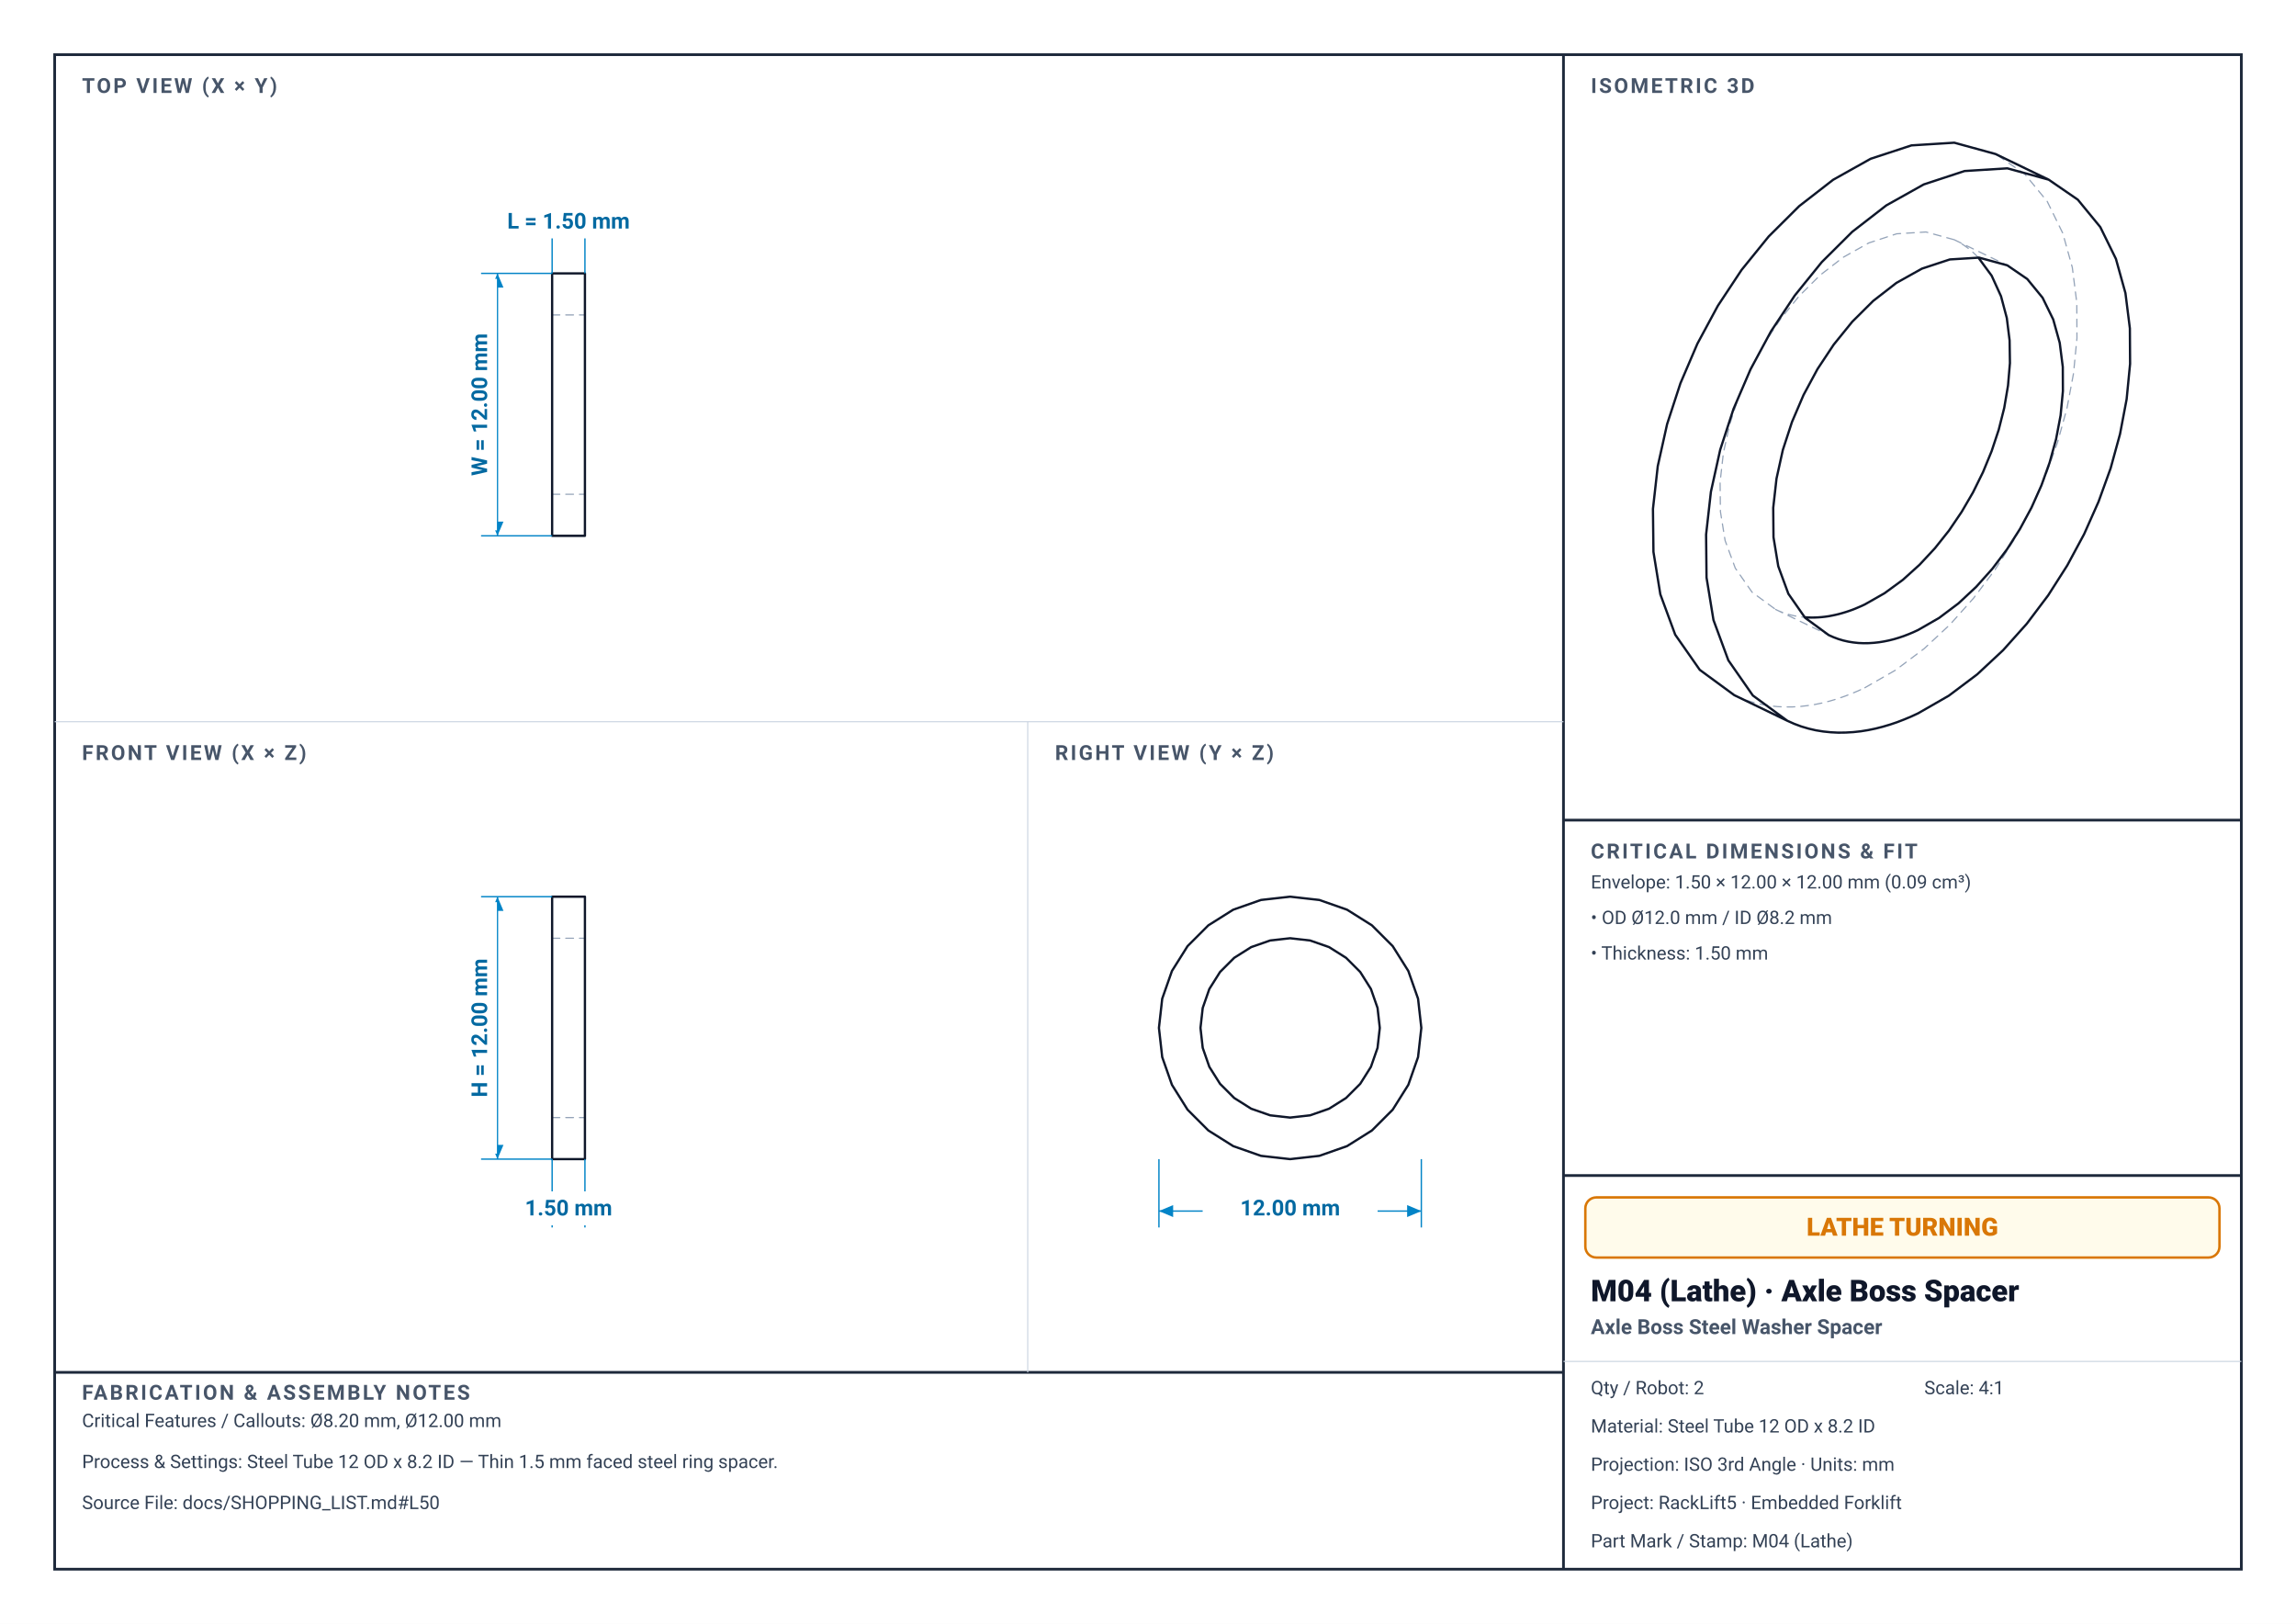
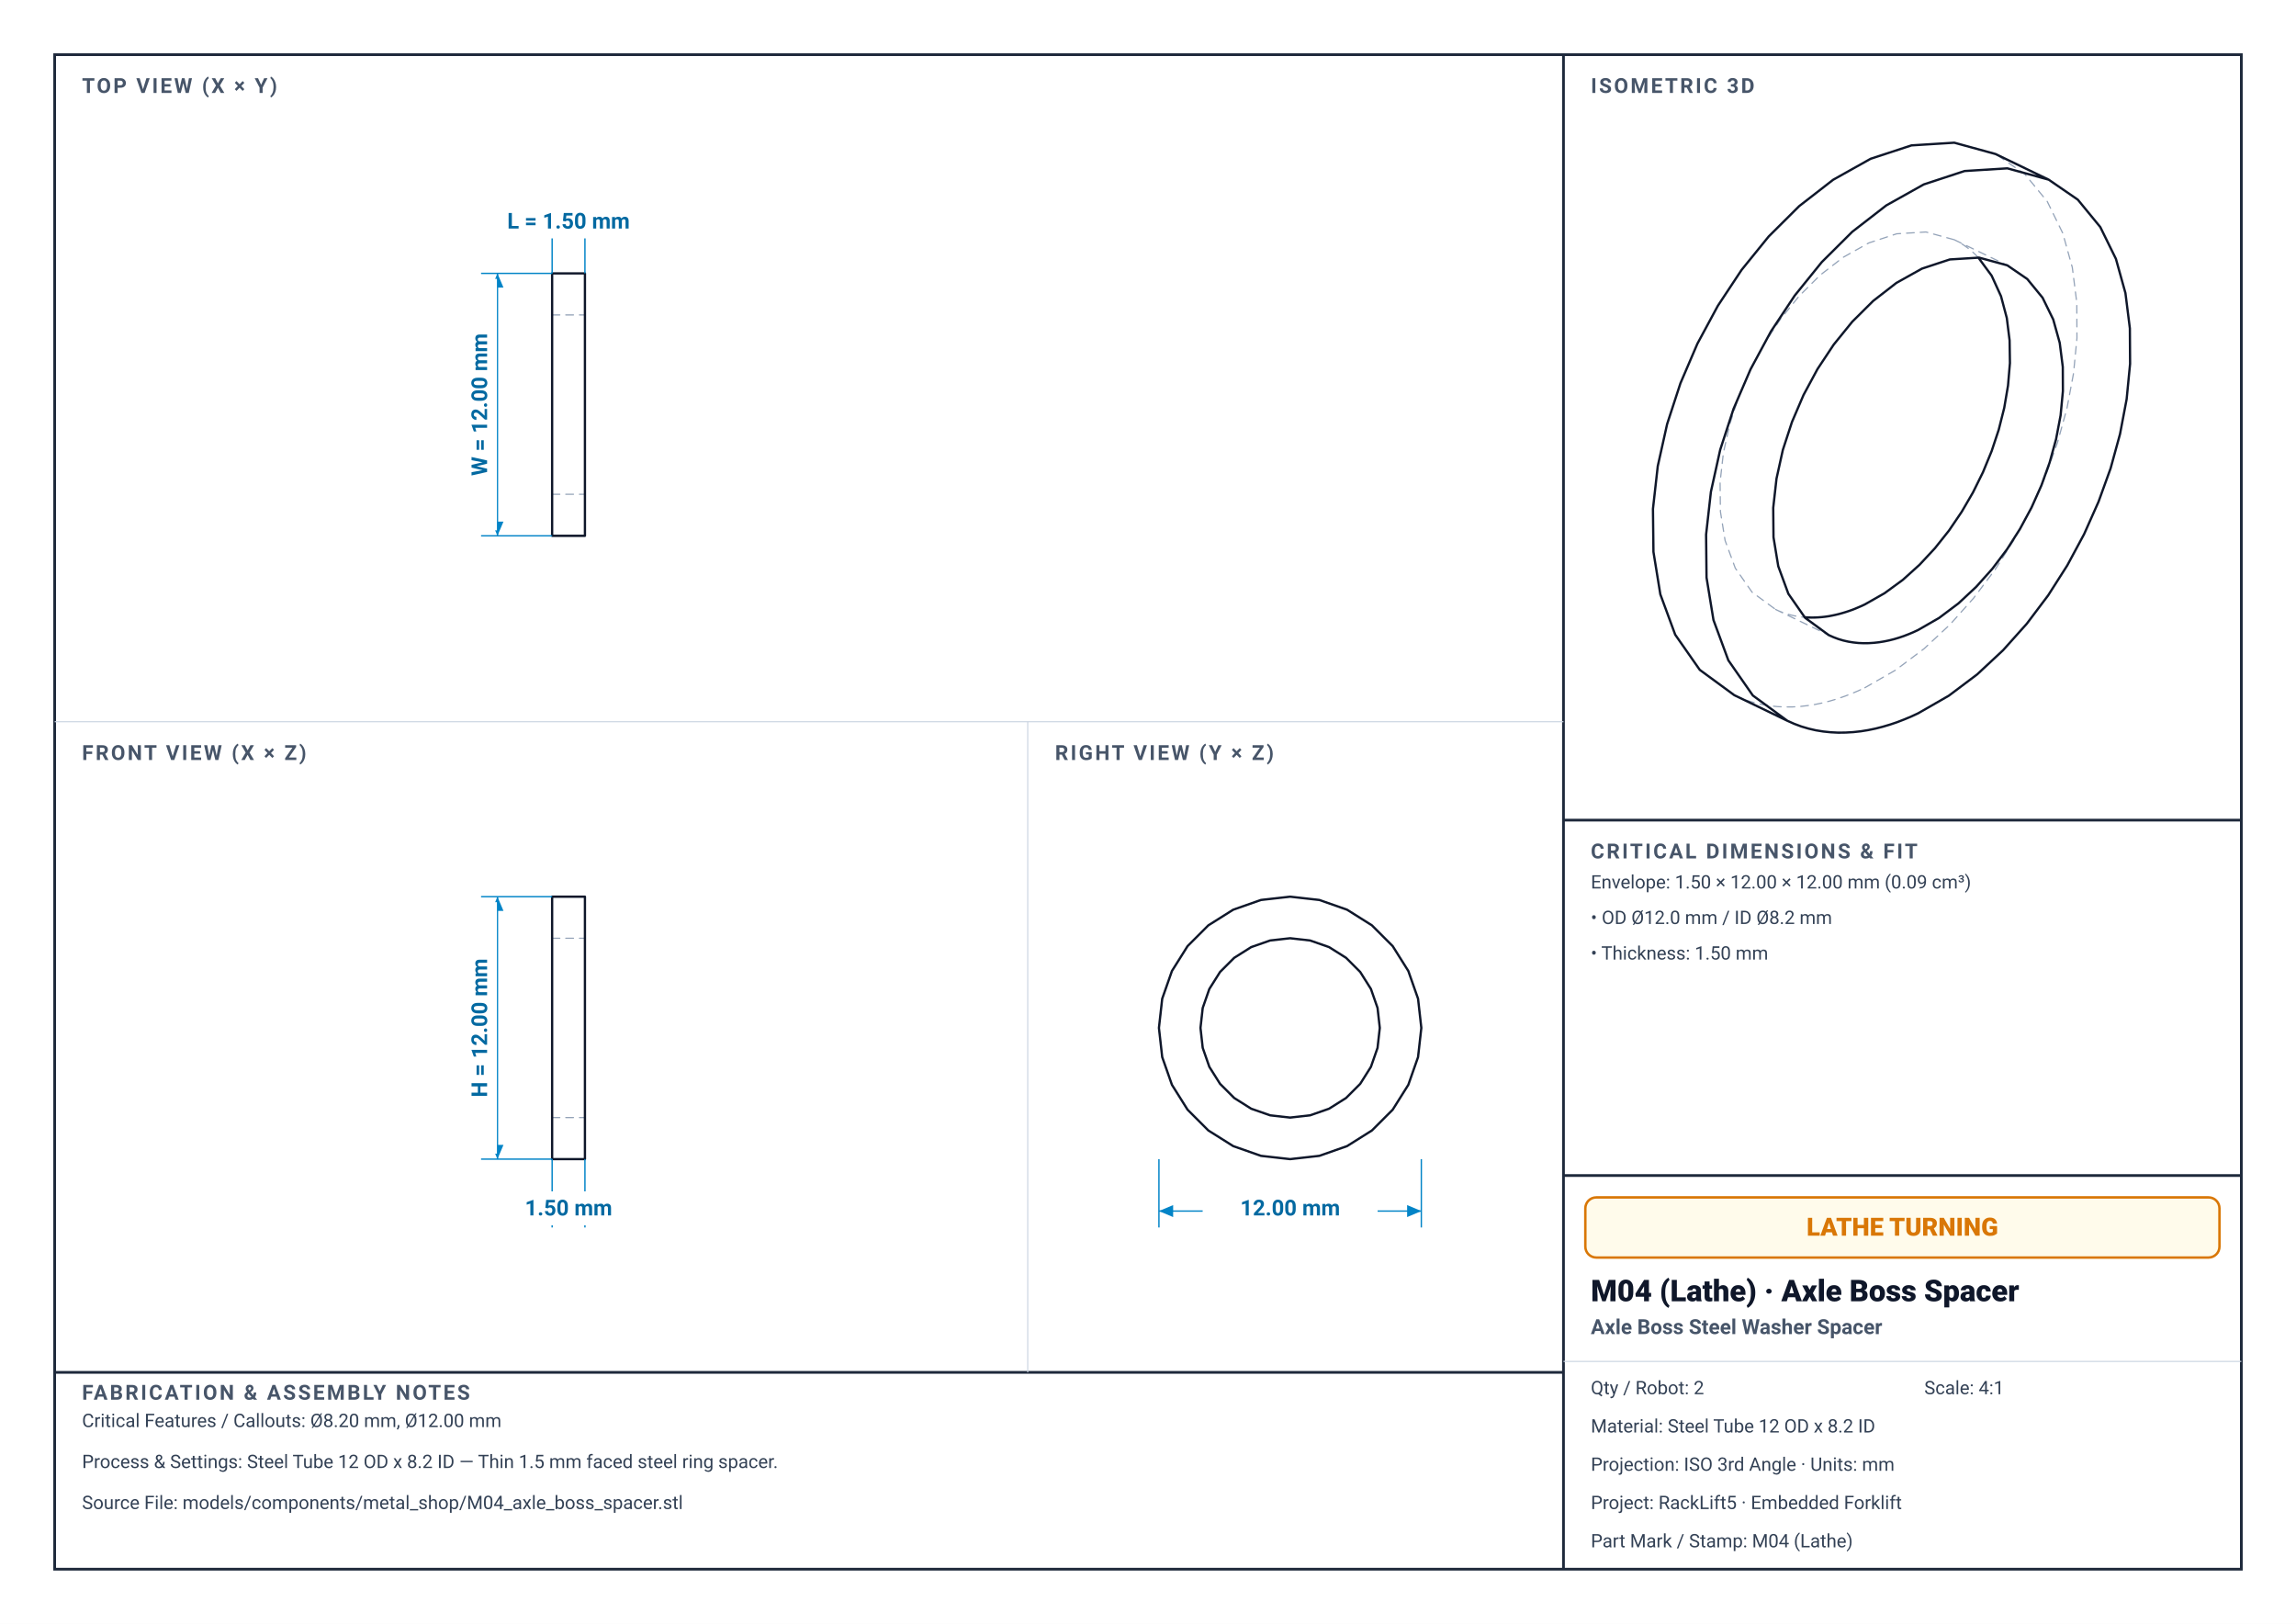
<svg xmlns="http://www.w3.org/2000/svg" width="420mm" height="297mm" viewBox="0 0 420 297">
  <style>
    text { font-family: -apple-system, BlinkMacSystemFont, "Segoe UI", Roboto, Helvetica, sans-serif; fill: #0f172a; }
    .vis { fill: none; stroke: #0f172a; stroke-width: 0.42; stroke-linecap: round; stroke-linejoin: round; }
    .hid { fill: none; stroke: #94a3b8; stroke-width: 0.22; stroke-dasharray: 1.4,1.1; stroke-linecap: round; }
    .dim line { stroke: #0284c7; stroke-width: 0.25; }
    .dim polygon { fill: #0284c7; }
    .dim text { fill: #0369a1; font-size: 4.0px; font-weight: 700; }
    .frame { fill: none; stroke: #1e293b; stroke-width: 0.5; }
    .grid { fill: none; stroke: #cbd5e1; stroke-width: 0.2; }
    .lbl { font-size: 3.8px; font-weight: 700; fill: #475569; letter-spacing: 0.4px; }
    .sm { font-size: 3.4px; fill: #334155; }
    .ttl { font-size: 5.5px; font-weight: 800; fill: #0f172a; }
    .sub { font-size: 3.8px; font-weight: 600; fill: #475569; }
  </style>
  <rect x="0" y="0" width="420" height="297" fill="#ffffff" />
  <rect x="10" y="10" width="400" height="277" class="frame" />
  <line x1="286" y1="10" x2="286" y2="287" class="frame" />
  <line x1="10" y1="251" x2="286" y2="251" class="frame" />
  <line x1="286" y1="150" x2="410" y2="150" class="frame" />
  <line x1="286" y1="215" x2="410" y2="215" class="frame" />
  <line x1="188" y1="132" x2="188" y2="251" class="grid" />
  <line x1="10" y1="132" x2="286" y2="132" class="grid" />
  <text x="15" y="17" class="lbl">TOP VIEW (X × Y)</text>
  <text x="15" y="139" class="lbl">FRONT VIEW (X × Z)</text>
  <text x="193" y="139" class="lbl">RIGHT VIEW (Y × Z)</text>
  <text x="291" y="17" class="lbl">ISOMETRIC 3D</text>
  <path class="hid" d="M107.00,74.00L107.00,72.67L107.00,71.33L107.00,70.00L107.00,68.67L107.00,67.33L107.00,66.00L107.00,64.67L107.00,63.33L107.00,62.00L107.00,60.67L107.00,59.33L107.00,58.00L107.00,56.67L107.00,55.33L107.00,54.00L107.00,52.67L107.00,51.33L107.00,50.00 M107.00,98.00L107.00,96.67L107.00,95.33L107.00,94.00L107.00,92.67L107.00,91.33L107.00,90.00L107.00,88.67L107.00,87.33L107.00,86.00L107.00,84.67L107.00,83.33L107.00,82.00L107.00,80.67L107.00,79.33L107.00,78.00L107.00,76.67L107.00,75.33L107.00,74.00 M101.00,74.00L101.00,72.67L101.00,71.33L101.00,70.00L101.00,68.67L101.00,67.33L101.00,66.00L101.00,64.67L101.00,63.33L101.00,62.00L101.00,60.67L101.00,59.33L101.00,58.00L101.00,56.67L101.00,55.33L101.00,54.00L101.00,52.67L101.00,51.33L101.00,50.00 M101.00,98.00L101.00,96.67L101.00,95.33L101.00,94.00L101.00,92.67L101.00,91.33L101.00,90.00L101.00,88.67L101.00,87.33L101.00,86.00L101.00,84.67L101.00,83.33L101.00,82.00L101.00,80.67L101.00,79.33L101.00,78.00L101.00,76.67L101.00,75.33L101.00,74.00 M107.00,74.00L107.00,73.09L107.00,72.18L107.00,71.27L107.00,70.36L107.00,69.44L107.00,68.53L107.00,67.62L107.00,66.71L107.00,65.80L107.00,64.89L107.00,63.98L107.00,63.07L107.00,62.16L107.00,61.24L107.00,60.33L107.00,59.42L107.00,58.51L107.00,57.60 M107.00,57.60L107.00,59.42L107.00,61.24L107.00,63.07L107.00,64.89L107.00,66.71L107.00,68.53L107.00,70.36L107.00,72.18L107.00,74.00L107.00,75.82L107.00,77.64L107.00,79.47L107.00,81.29L107.00,83.11L107.00,84.93L107.00,86.76L107.00,88.58L107.00,90.40 M107.00,90.40L107.00,89.49L107.00,88.58L107.00,87.67L107.00,86.76L107.00,85.84L107.00,84.93L107.00,84.02L107.00,83.11L107.00,82.20L107.00,81.29L107.00,80.38L107.00,79.47L107.00,78.56L107.00,77.64L107.00,76.73L107.00,75.82L107.00,74.91L107.00,74.00 M101.00,74.00L101.00,73.09L101.00,72.18L101.00,71.27L101.00,70.36L101.00,69.44L101.00,68.53L101.00,67.62L101.00,66.71L101.00,65.80L101.00,64.89L101.00,63.98L101.00,63.07L101.00,62.16L101.00,61.24L101.00,60.33L101.00,59.42L101.00,58.51L101.00,57.60 M101.00,57.60L101.00,59.42L101.00,61.24L101.00,63.07L101.00,64.89L101.00,66.71L101.00,68.53L101.00,70.36L101.00,72.18L101.00,74.00L101.00,75.82L101.00,77.64L101.00,79.47L101.00,81.29L101.00,83.11L101.00,84.93L101.00,86.76L101.00,88.58L101.00,90.40 M101.00,90.40L101.00,89.49L101.00,88.58L101.00,87.67L101.00,86.76L101.00,85.84L101.00,84.93L101.00,84.02L101.00,83.11L101.00,82.20L101.00,81.29L101.00,80.38L101.00,79.47L101.00,78.56L101.00,77.64L101.00,76.73L101.00,75.82L101.00,74.91L101.00,74.00 M101.00,90.40L107.00,90.40 M101.00,57.60L107.00,57.60 M107.00,212.00L107.00,209.33L107.00,206.67L107.00,204.00L107.00,201.33L107.00,198.67L107.00,196.00L107.00,193.33L107.00,190.67L107.00,188.00L107.00,185.33L107.00,182.67L107.00,180.00L107.00,177.33L107.00,174.67L107.00,172.00L107.00,169.33L107.00,166.67L107.00,164.00 M101.00,212.00L101.00,209.33L101.00,206.67L101.00,204.00L101.00,201.33L101.00,198.67L101.00,196.00L101.00,193.33L101.00,190.67L101.00,188.00L101.00,185.33L101.00,182.67L101.00,180.00L101.00,177.33L101.00,174.67L101.00,172.00L101.00,169.33L101.00,166.67L101.00,164.00 M107.00,204.40L107.00,202.58L107.00,200.76L107.00,198.93L107.00,197.11L107.00,195.29L107.00,193.47L107.00,191.64L107.00,189.82L107.00,188.00L107.00,186.18L107.00,184.36L107.00,182.53L107.00,180.71L107.00,178.89L107.00,177.07L107.00,175.24L107.00,173.42L107.00,171.60 M107.00,171.60L107.00,173.42L107.00,175.24L107.00,177.07L107.00,178.89L107.00,180.71L107.00,182.53L107.00,184.36L107.00,186.18L107.00,188.00L107.00,189.82L107.00,191.64L107.00,193.47L107.00,195.29L107.00,197.11L107.00,198.93L107.00,200.76L107.00,202.58L107.00,204.40 M101.00,204.40L101.00,202.58L101.00,200.76L101.00,198.93L101.00,197.11L101.00,195.29L101.00,193.47L101.00,191.64L101.00,189.82L101.00,188.00L101.00,186.18L101.00,184.36L101.00,182.53L101.00,180.71L101.00,178.89L101.00,177.07L101.00,175.24L101.00,173.42L101.00,171.60 M101.00,171.60L101.00,173.42L101.00,175.24L101.00,177.07L101.00,178.89L101.00,180.71L101.00,182.53L101.00,184.36L101.00,186.18L101.00,188.00L101.00,189.82L101.00,191.64L101.00,193.47L101.00,195.29L101.00,197.11L101.00,198.93L101.00,200.76L101.00,202.58L101.00,204.40 M101.00,204.40L107.00,204.40 M101.00,171.60L107.00,171.60 M236.00,212.00L241.34,211.40L246.41,209.62L250.96,206.76L254.76,202.96L257.62,198.41L259.40,193.34L260.00,188.00L259.40,182.66L257.62,177.59L254.76,173.04L250.96,169.24L246.41,166.38L241.34,164.60L236.00,164.00L230.66,164.60L225.59,166.38L221.04,169.24L217.24,173.04L214.38,177.59L212.60,182.66L212.00,188.00L212.60,193.34L214.38,198.41L217.24,202.96L221.04,206.76L225.59,209.62L230.66,211.40L236.00,212.00 M236.00,204.40L239.65,203.99L243.12,202.78L246.23,200.82L248.82,198.23L250.78,195.12L251.99,191.65L252.40,188.00L251.99,184.35L250.78,180.88L248.82,177.77L246.23,175.18L243.12,173.22L239.65,172.01L236.00,171.60L232.35,172.01L228.88,173.22L225.77,175.18L223.18,177.77L221.22,180.88L220.01,184.35L219.60,188.00L220.01,191.65L221.22,195.12L223.18,198.23L225.77,200.82L228.88,202.78L232.35,203.99L236.00,204.40 M341.14,125.78L346.77,122.55L351.96,118.65L356.72,114.22L361.04,109.38L364.95,104.19L368.44,98.71L371.52,92.99L374.17,87.06L376.37,80.95L378.10,74.69L379.30,68.31L379.93,61.85L379.90,55.35L379.08,48.91L377.34,42.66L374.49,36.84L370.38,31.83L365.04,28.17 M317.24,127.14L318.50,127.70L319.79,128.18L321.11,128.57L322.45,128.87L323.81,129.10L325.18,129.24L326.56,129.30L327.93,129.29L329.31,129.21L330.67,129.05L332.03,128.84L333.38,128.56L334.72,128.22L336.04,127.83L337.34,127.38L338.63,126.89L339.89,126.36L341.14,125.78 M361.89,47.11L361.67,46.88L361.46,46.67L361.24,46.45L361.01,46.24L360.79,46.04L360.55,45.84L360.32,45.64L360.08,45.45L359.83,45.27L359.58,45.09L359.33,44.91L359.08,44.74L358.82,44.58L358.56,44.42L358.29,44.26L358.02,44.12L357.75,43.97L357.47,43.84 M357.47,43.84L352.31,42.43L346.96,42.76L341.86,44.43L337.17,47.06L332.92,50.35L329.11,54.15L325.73,58.32L322.76,62.81L320.20,67.54L318.08,72.48L316.42,77.60L315.25,82.85L314.65,88.19L314.71,93.57L315.57,98.87L317.43,103.91L320.50,108.31L324.81,111.47 M324.81,111.47L325.09,111.60L325.37,111.73L325.65,111.84L325.94,111.96L326.22,112.06L326.51,112.16L326.81,112.26L327.10,112.35L327.40,112.43L327.69,112.50L327.99,112.57L328.29,112.64L328.59,112.70L328.90,112.75L329.20,112.79L329.50,112.83L329.81,112.87L330.11,112.89 M324.81,111.47L334.53,116.16 M357.47,43.84L367.19,48.53" />
  <path class="vis" d="M107.00,50.00L107.00,52.67L107.00,55.33L107.00,58.00L107.00,60.67L107.00,63.33L107.00,66.00L107.00,68.67L107.00,71.33L107.00,74.00L107.00,76.67L107.00,79.33L107.00,82.00L107.00,84.67L107.00,87.33L107.00,90.00L107.00,92.67L107.00,95.33L107.00,98.00 M101.00,50.00L101.00,52.67L101.00,55.33L101.00,58.00L101.00,60.67L101.00,63.33L101.00,66.00L101.00,68.67L101.00,71.33L101.00,74.00L101.00,76.67L101.00,79.33L101.00,82.00L101.00,84.67L101.00,87.33L101.00,90.00L101.00,92.67L101.00,95.33L101.00,98.00 M101.00,98.00L107.00,98.00 M101.00,50.00L107.00,50.00 M107.00,164.00L107.00,166.67L107.00,169.33L107.00,172.00L107.00,174.67L107.00,177.33L107.00,180.00L107.00,182.67L107.00,185.33L107.00,188.00L107.00,190.67L107.00,193.33L107.00,196.00L107.00,198.67L107.00,201.33L107.00,204.00L107.00,206.67L107.00,209.33L107.00,212.00 M101.00,212.00L107.00,212.00 M101.00,164.00L101.00,166.67L101.00,169.33L101.00,172.00L101.00,174.67L101.00,177.33L101.00,180.00L101.00,182.67L101.00,185.33L101.00,188.00L101.00,190.67L101.00,193.33L101.00,196.00L101.00,198.67L101.00,201.33L101.00,204.00L101.00,206.67L101.00,209.33L101.00,212.00 M101.00,164.00L107.00,164.00 M236.00,212.00L241.34,211.40L246.41,209.62L250.96,206.76L254.76,202.96L257.62,198.41L259.40,193.34L260.00,188.00L259.40,182.66L257.62,177.59L254.76,173.04L250.96,169.24L246.41,166.38L241.34,164.60L236.00,164.00L230.66,164.60L225.59,166.38L221.04,169.24L217.24,173.04L214.38,177.59L212.60,182.66L212.00,188.00L212.60,193.34L214.38,198.41L217.24,202.96L221.04,206.76L225.59,209.62L230.66,211.40L236.00,212.00 M236.00,204.40L239.65,203.99L243.12,202.78L246.23,200.82L248.82,198.23L250.78,195.12L251.99,191.65L252.40,188.00L251.99,184.35L250.78,180.88L248.82,177.77L246.23,175.18L243.12,173.22L239.65,172.01L236.00,171.60L232.35,172.01L228.88,173.22L225.77,175.18L223.18,177.77L221.22,180.88L220.01,184.35L219.60,188.00L220.01,191.65L221.22,195.12L223.18,198.23L225.77,200.82L228.88,202.78L232.35,203.99L236.00,204.40 M350.86,130.47L356.49,127.24L361.68,123.34L366.43,118.91L370.76,114.07L374.67,108.88L378.16,103.41L381.24,97.69L383.88,91.76L386.09,85.65L387.81,79.38L389.02,73.00L389.65,66.54L389.61,60.05L388.80,53.61L387.06,47.35L384.20,41.53L380.09,36.52L374.76,32.86 M374.76,32.86L367.20,30.79L359.37,31.28L351.91,33.73L345.05,37.57L338.83,42.39L333.25,47.94L328.30,54.06L323.95,60.62L320.22,67.55L317.11,74.78L314.67,82.26L312.97,89.95L312.09,97.77L312.17,105.63L313.44,113.40L316.16,120.77L320.64,127.20L326.96,131.83 M326.96,131.83L328.22,132.39L329.51,132.87L330.83,133.26L332.17,133.57L333.53,133.79L334.90,133.93L336.27,134.00L337.65,133.98L339.02,133.90L340.39,133.75L341.75,133.53L343.10,133.25L344.43,132.91L345.75,132.52L347.05,132.08L348.34,131.58L349.61,131.05L350.86,130.47 M365.04,28.17L357.49,26.10L349.66,26.59L342.19,29.04L335.33,32.88L329.12,37.70L323.54,43.25L318.58,49.37L314.24,55.93L310.50,62.86L307.40,70.09L304.96,77.57L303.25,85.25L302.37,93.07L302.46,100.94L303.72,108.70L306.44,116.08L310.93,122.51L317.24,127.14 M350.86,115.23L354.71,113.02L358.25,110.36L361.50,107.33L364.46,104.02L367.13,100.48L369.51,96.74L371.62,92.83L373.43,88.78L374.93,84.60L376.11,80.32L376.94,75.96L377.36,71.54L377.34,67.11L376.78,62.71L375.59,58.43L373.64,54.45L370.84,51.03L367.19,48.53 M367.19,48.53L362.03,47.12L356.68,47.45L351.58,49.13L346.89,51.75L342.64,55.05L338.83,58.84L335.44,63.02L332.47,67.50L329.92,72.23L327.80,77.18L326.13,82.29L324.97,87.54L324.37,92.88L324.42,98.26L325.29,103.56L327.14,108.60L330.21,113.00L334.53,116.16 M334.53,116.16L335.39,116.54L336.27,116.87L337.17,117.14L338.09,117.35L339.02,117.50L339.95,117.60L340.89,117.64L341.83,117.63L342.77,117.57L343.70,117.47L344.63,117.32L345.55,117.13L346.47,116.90L347.37,116.63L348.26,116.33L349.14,115.99L350.00,115.63L350.86,115.23 M341.14,110.54L344.73,108.50L348.07,106.06L351.14,103.29L353.95,100.27L356.52,97.04L358.84,93.62L360.92,90.05L362.75,86.34L364.32,82.52L365.62,78.60L366.63,74.59L367.32,70.52L367.67,66.40L367.61,62.27L367.10,58.17L366.04,54.18L364.33,50.43L361.89,47.11 M330.11,112.89L330.75,112.93L331.38,112.95L332.01,112.94L332.65,112.91L333.28,112.86L333.91,112.79L334.54,112.70L335.16,112.58L335.78,112.45L336.40,112.30L337.01,112.13L337.61,111.95L338.22,111.75L338.81,111.54L339.40,111.31L339.99,111.06L340.57,110.81L341.14,110.54 M317.24,127.14L326.96,131.83 M365.04,28.17L374.76,32.86" />
  <g class="dim">
    <line x1="101.00" y1="50.00" x2="101.00" y2="38.00" />
    <line x1="107.00" y1="50.00" x2="107.00" y2="38.00" />
    <line x1="101.00" y1="41.00" x2="107.00" y2="41.00" />
    <polygon points="101.00,41.00 103.60,39.90 103.60,42.10" />
    <polygon points="107.00,41.00 104.40,39.90 104.40,42.10" />
    <rect x="82.75" y="37.40" width="42.50" height="6.2" fill="#ffffff" />
    <text x="104.00" y="41.80" text-anchor="middle">L = 1.50 mm</text>
  </g>
  <g class="dim">
    <line x1="101.00" y1="50.00" x2="88.00" y2="50.00" />
    <line x1="101.00" y1="98.00" x2="88.00" y2="98.00" />
    <line x1="91.00" y1="50.00" x2="91.00" y2="98.00" />
    <polygon points="91.00,50.00 89.90,52.60 92.10,52.60" />
    <polygon points="91.00,98.00 89.90,95.40 92.10,95.40" />
    <g transform="translate(89.50,74.00) rotate(-90)">
      <rect x="-23.00" y="-4.8" width="46.00" height="6.2" fill="#ffffff" />
      <text x="0" y="-0.4" text-anchor="middle">W = 12.00 mm</text>
    </g>
  </g>
  <g class="dim">
    <line x1="101.00" y1="212.00" x2="101.00" y2="224.50" />
    <line x1="107.00" y1="212.00" x2="107.00" y2="224.50" />
    <line x1="101.00" y1="221.50" x2="107.00" y2="221.50" />
    <polygon points="101.00,221.50 103.60,220.40 103.60,222.60" />
    <polygon points="107.00,221.50 104.40,220.40 104.40,222.60" />
    <rect x="89.75" y="217.90" width="28.50" height="6.2" fill="#ffffff" />
    <text x="104.00" y="222.30" text-anchor="middle">1.50 mm</text>
  </g>
  <g class="dim">
    <line x1="101.00" y1="164.00" x2="88.00" y2="164.00" />
    <line x1="101.00" y1="212.00" x2="88.00" y2="212.00" />
    <line x1="91.00" y1="164.00" x2="91.00" y2="212.00" />
    <polygon points="91.00,164.00 89.90,166.60 92.10,166.60" />
    <polygon points="91.00,212.00 89.90,209.40 92.10,209.40" />
    <g transform="translate(89.50,188.00) rotate(-90)">
      <rect x="-23.00" y="-4.8" width="46.00" height="6.2" fill="#ffffff" />
      <text x="0" y="-0.4" text-anchor="middle">H = 12.00 mm</text>
    </g>
  </g>
  <g class="dim">
    <line x1="212.00" y1="212.00" x2="212.00" y2="224.50" />
    <line x1="260.00" y1="212.00" x2="260.00" y2="224.50" />
    <line x1="212.00" y1="221.50" x2="260.00" y2="221.50" />
    <polygon points="212.00,221.50 214.60,220.40 214.60,222.60" />
    <polygon points="260.00,221.50 257.40,220.40 257.40,222.60" />
    <rect x="220.00" y="217.90" width="32.00" height="6.2" fill="#ffffff" />
    <text x="236.00" y="222.30" text-anchor="middle">12.00 mm</text>
  </g>
  <text x="291" y="157" class="lbl">CRITICAL DIMENSIONS &amp; FIT</text>
  <text x="291" y="162.5" class="sm">Envelope: 1.50 × 12.00 × 12.00 mm (0.09 cm³)</text>
  <text x="291" y="169.0" class="sm">• OD Ø12.0 mm / ID Ø8.2 mm</text>
  <text x="291" y="175.5" class="sm">• Thickness: 1.50 mm</text>
  <text x="15" y="256" class="lbl">FABRICATION &amp; ASSEMBLY NOTES</text>
  <text x="15" y="261.0" class="sm">Critical Features / Callouts: Ø8.20 mm, Ø12.00 mm</text>
  <text x="15" y="268.5" class="sm">Process &amp; Settings: Steel Tube 12 OD x 8.2 ID — Thin 1.5 mm faced steel ring spacer.</text>
-   <text x="15" y="276.0" class="sm">Source File: docs/SHOPPING_LIST.md#L50</text>
+   <text x="15" y="276.0" class="sm">Source File: models/components/metal_shop/M04_axle_boss_spacer.stl</text>
  <rect x="290" y="219" width="116" height="11" rx="2" fill="#fffbeb" stroke="#d97706" stroke-width="0.45" />
  <text x="348" y="226" text-anchor="middle" style="font-size:4.6px;font-weight:800;fill:#d97706">LATHE TURNING</text>
  <text x="291" y="238" class="ttl">M04 (Lathe) · Axle Boss Spacer</text>
  <text x="291" y="244" class="sub">Axle Boss Steel Washer Spacer</text>
  <line x1="286" y1="249" x2="410" y2="249" class="grid" />
  <text x="291" y="255" class="sm">Qty / Robot: 2</text>
  <text x="352" y="255" class="sm">Scale: 4:1</text>
  <text x="291" y="262" class="sm">Material: Steel Tube 12 OD x 8.2 ID</text>
  <text x="291" y="269" class="sm">Projection: ISO 3rd Angle · Units: mm</text>
  <text x="291" y="276" class="sm">Project: RackLift5 · Embedded Forklift</text>
  <text x="291" y="283" class="sm">Part Mark / Stamp: M04 (Lathe)</text>
</svg>
